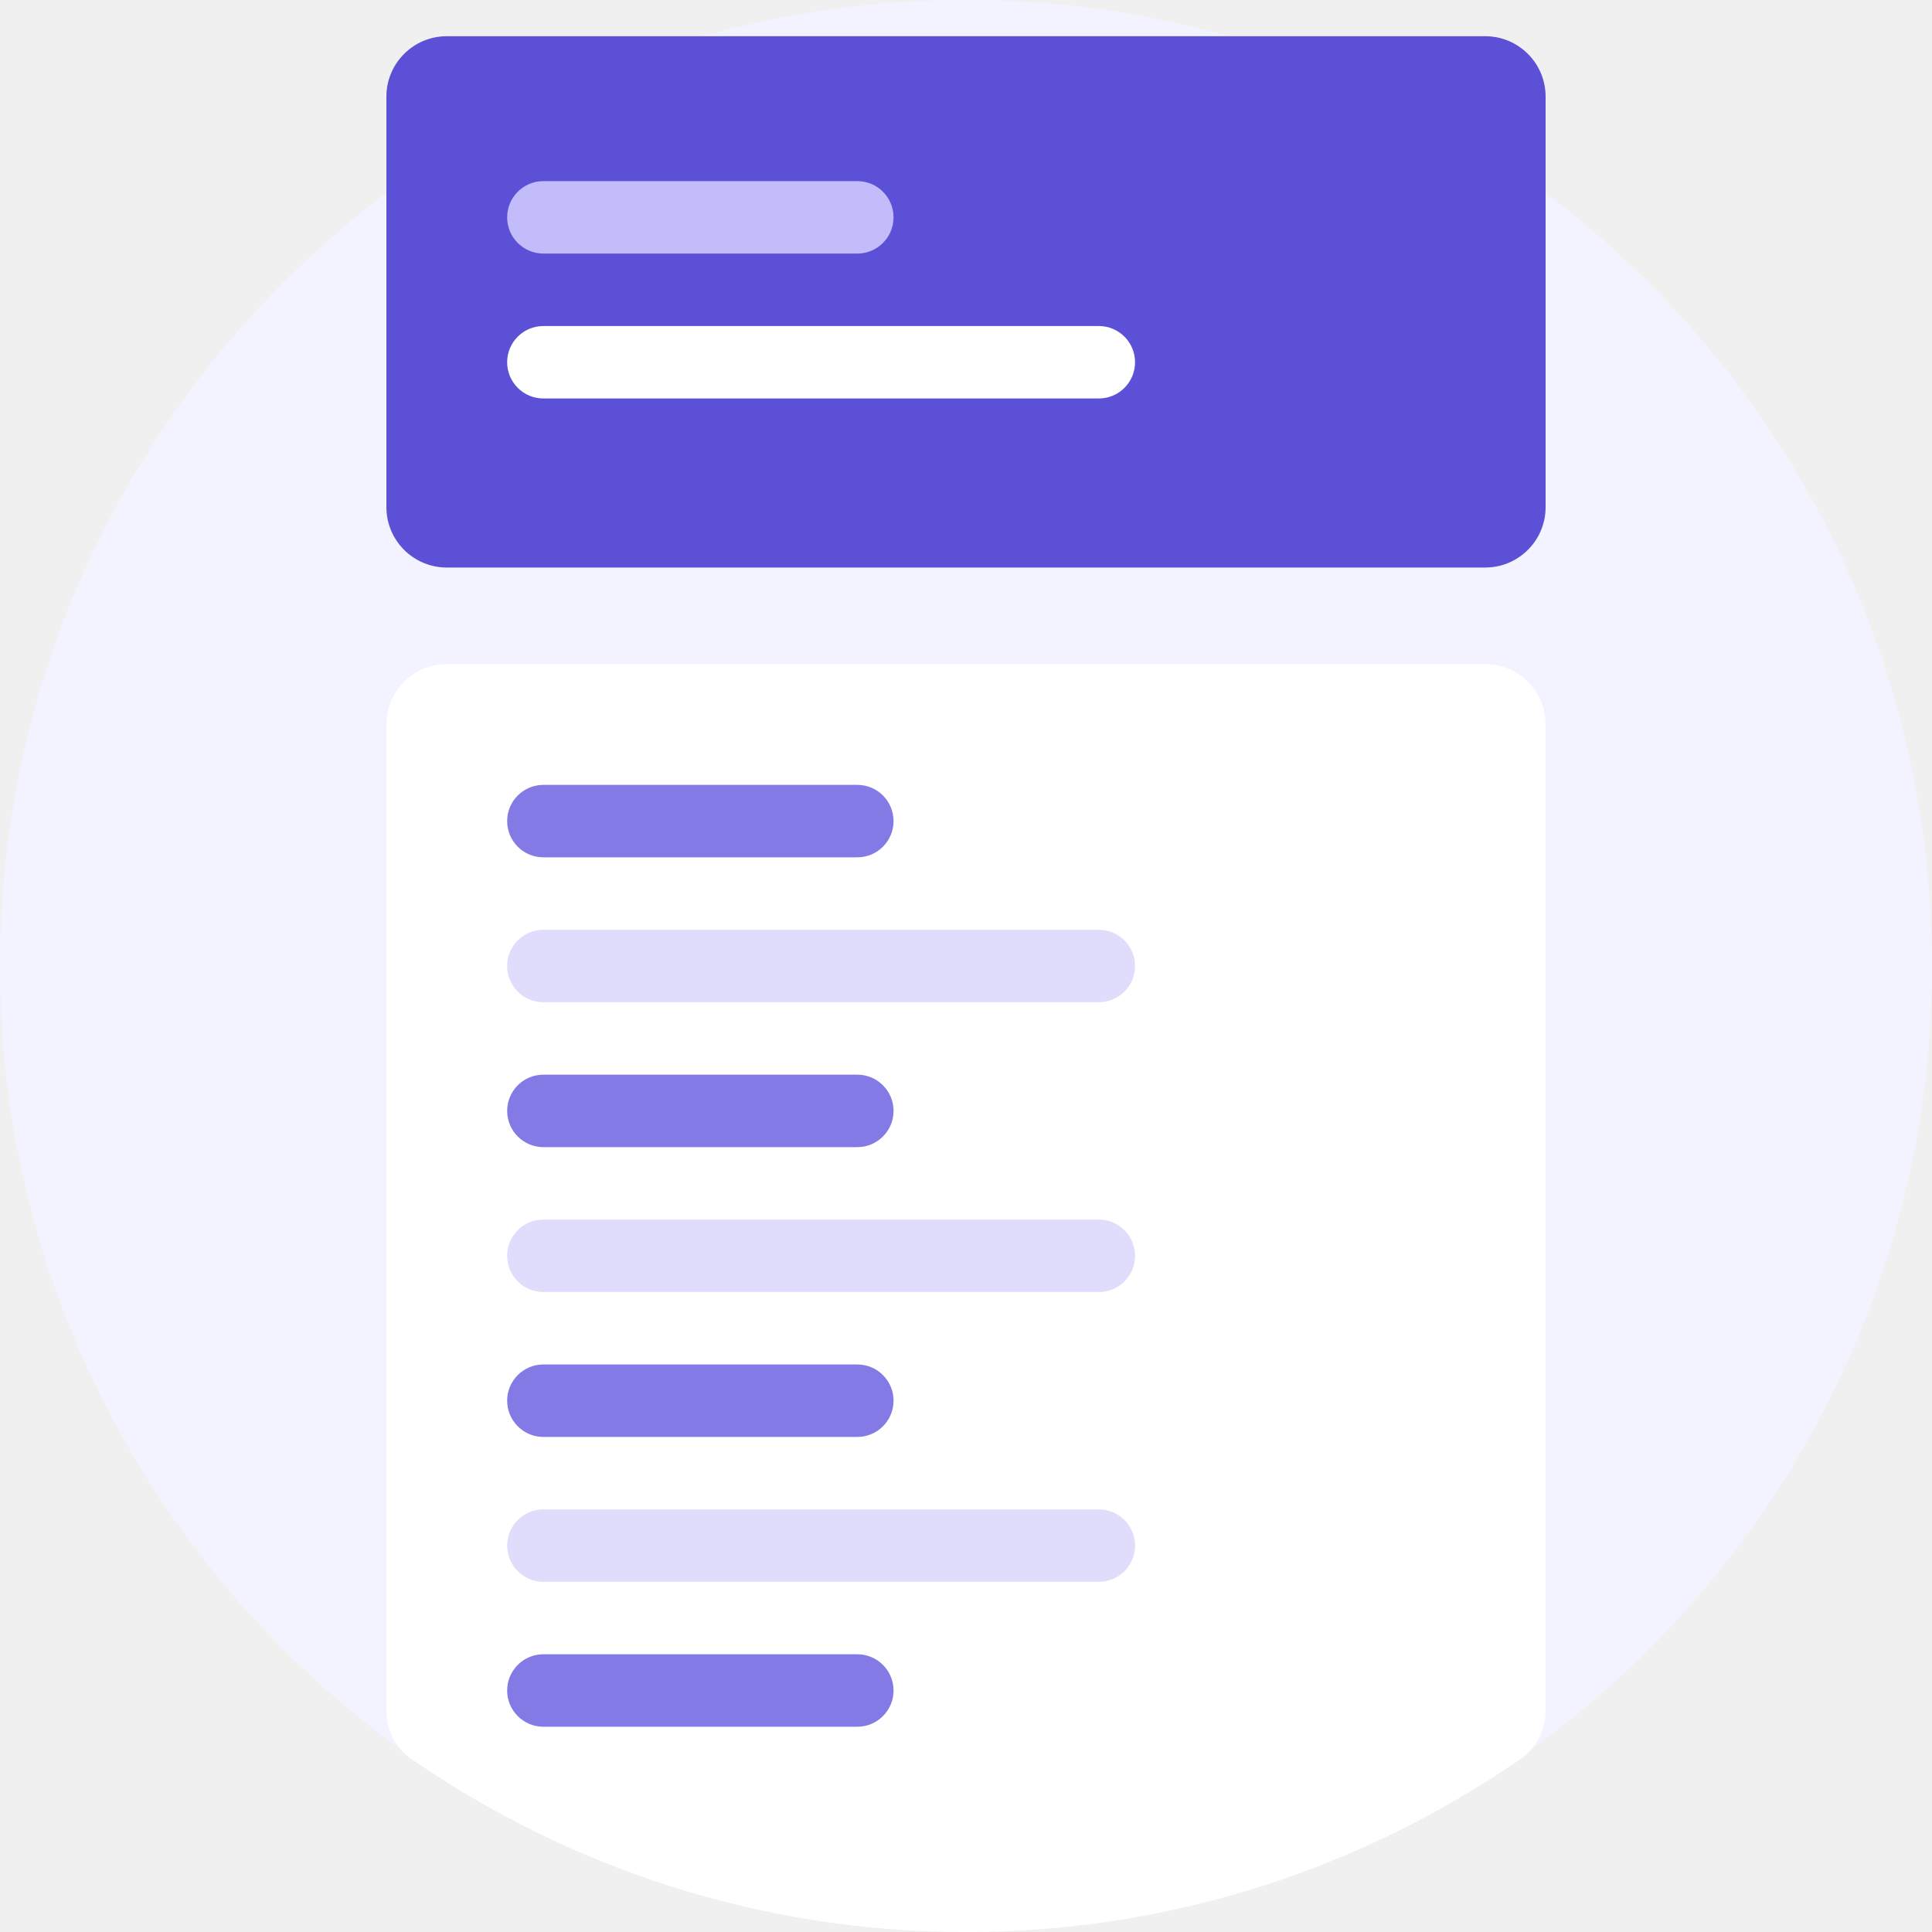
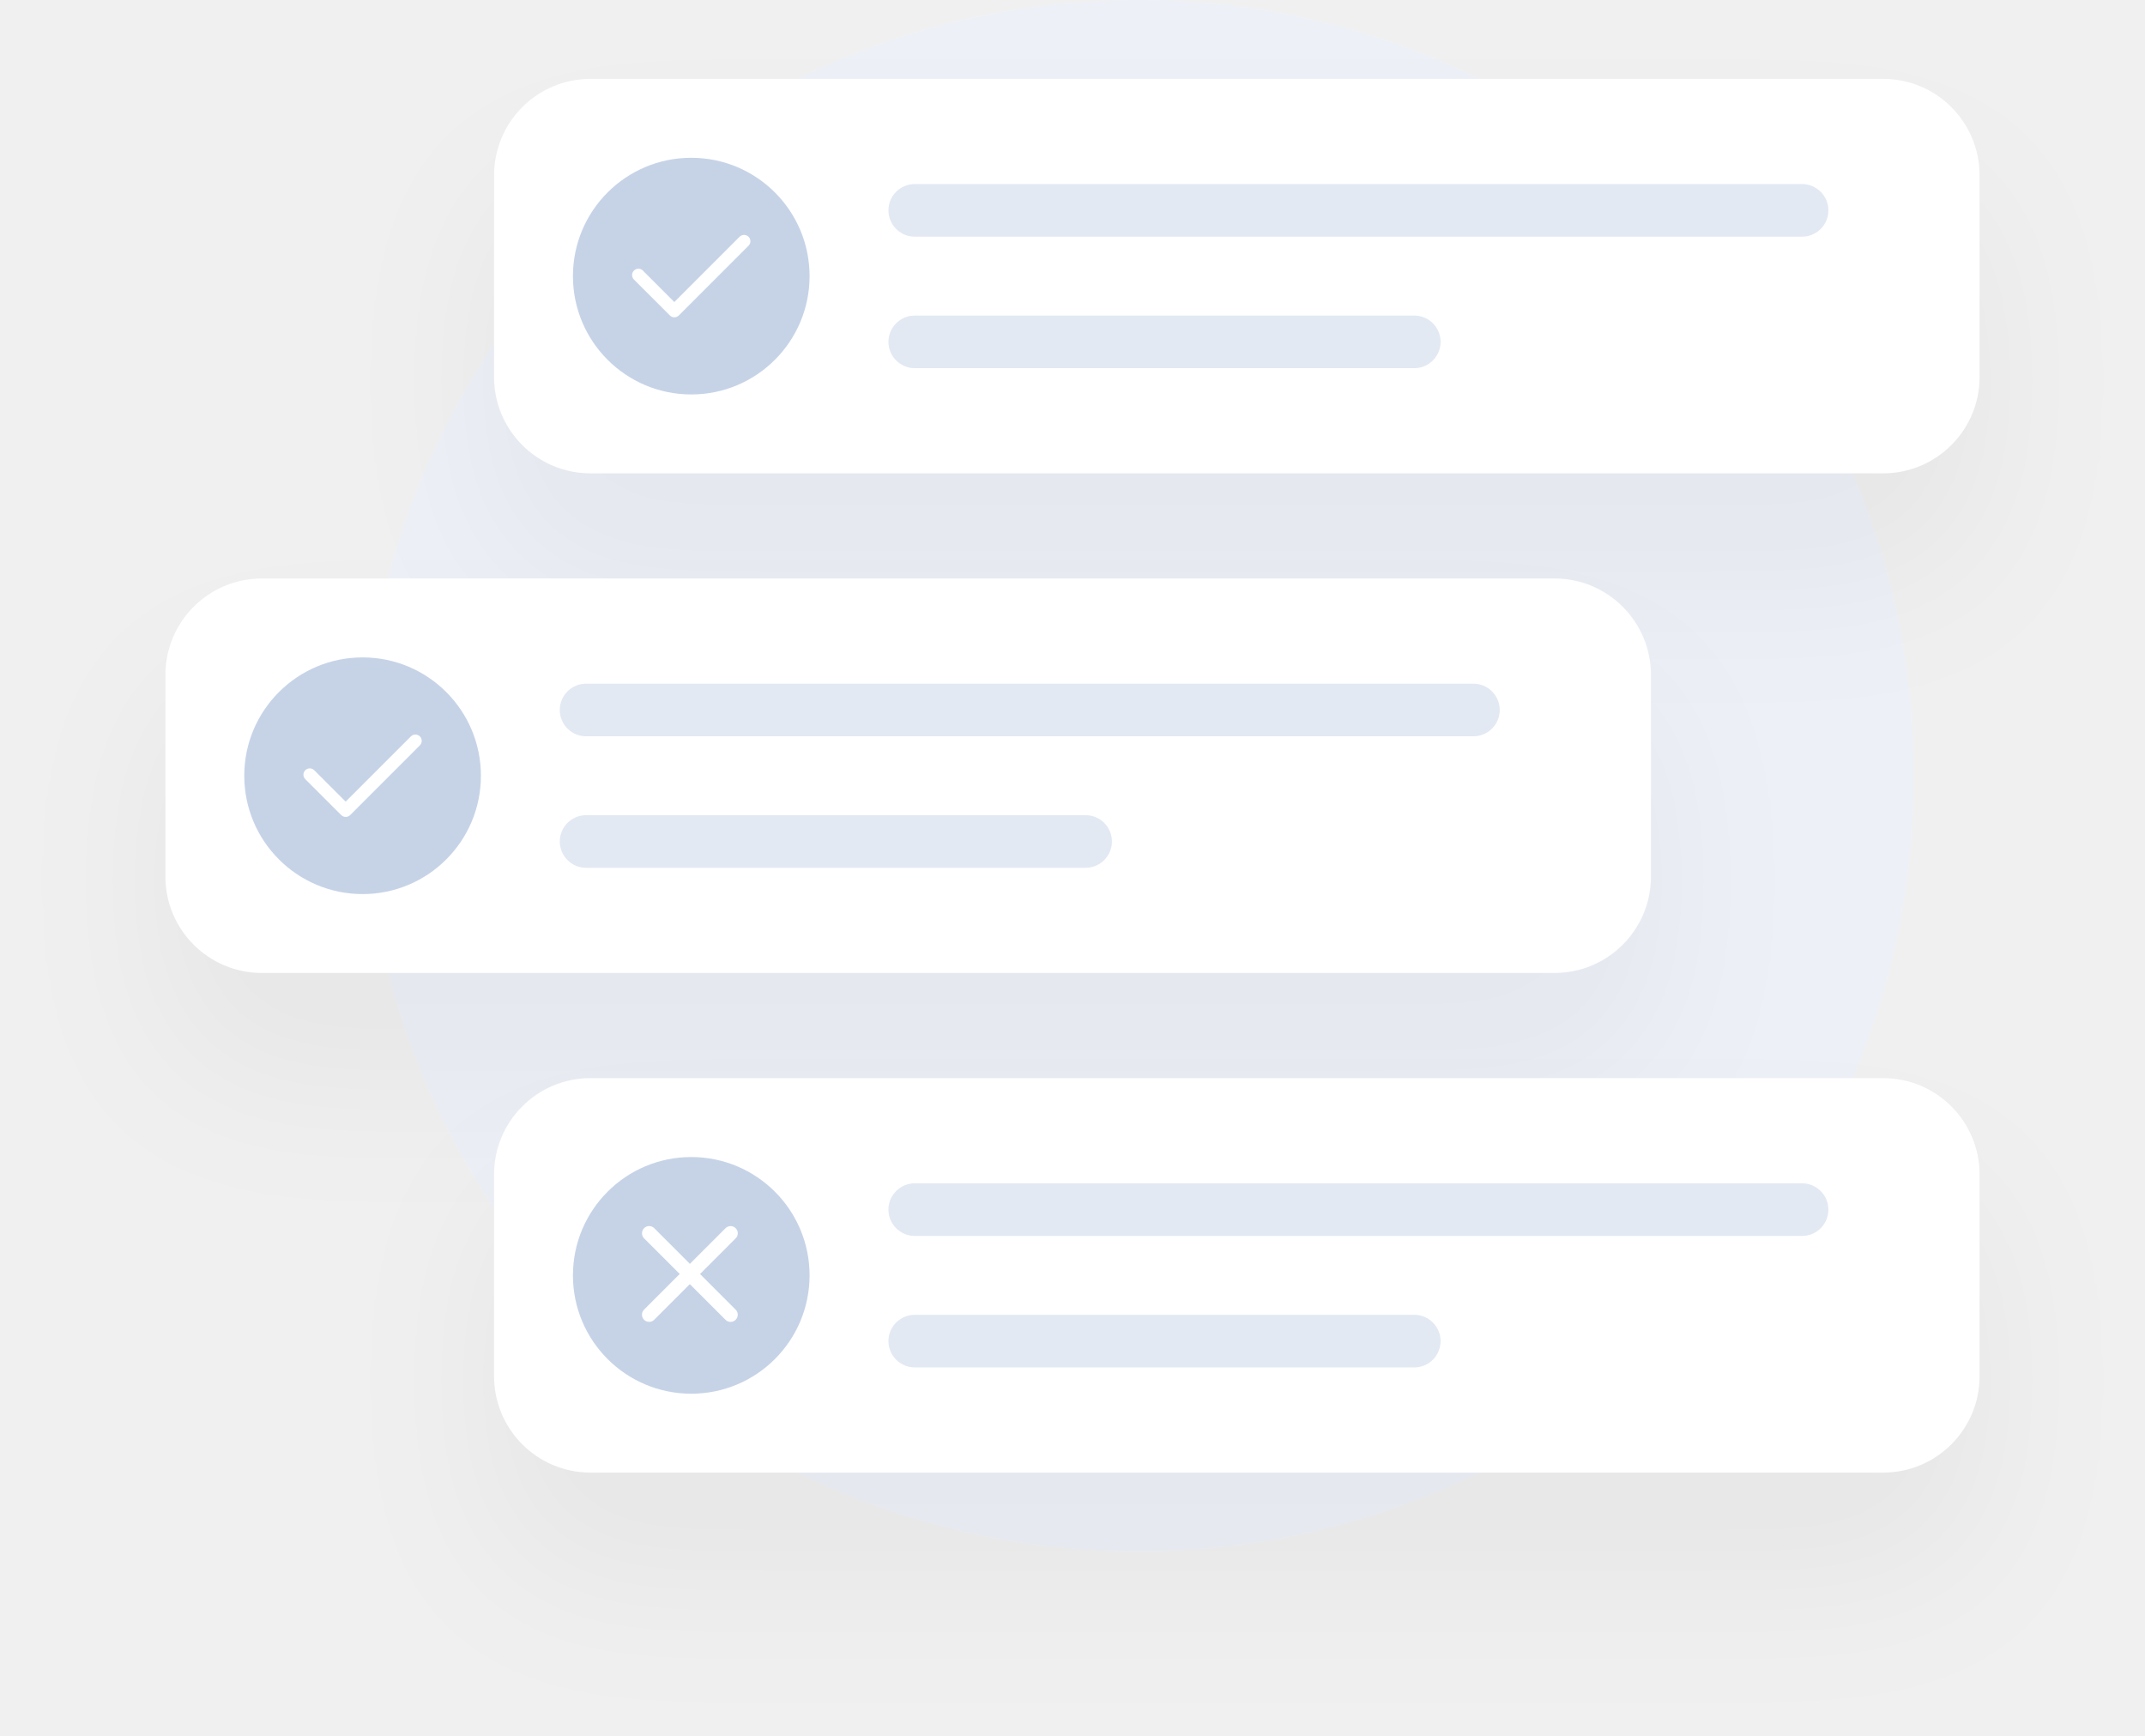
- <svg xmlns="http://www.w3.org/2000/svg" width="160" height="160" viewBox="0 0 160 160" fill="none">
-   <rect width="160" height="160" rx="80" fill="#F2F3FE" />
-   <path fill-rule="evenodd" clip-rule="evenodd" d="M34.058 145.661C32.75 144.758 32 143.256 32 141.666V60C32 57.239 34.239 55 37 55H123C125.761 55 128 57.239 128 60V141.666C128 143.255 127.25 144.758 125.942 145.66C112.851 154.694 97.034 160 79.999 160C62.965 160 47.149 154.694 34.058 145.661Z" fill="#FFFFFF" />
-   <rect width="52" height="78" transform="translate(42 65)" fill="#FFFFFF" />
-   <rect width="32" height="6" rx="3" transform="matrix(-1 0 0 1 74 65)" fill="#847AE6" />
-   <rect width="52" height="6" rx="3" transform="matrix(-1 0 0 1 94 77)" fill="#E0DDFC" />
-   <rect width="32" height="6" rx="3" transform="matrix(-1 0 0 1 74 89)" fill="#847AE6" />
-   <rect width="52" height="6" rx="3" transform="matrix(-1 0 0 1 94 101)" fill="#E0DDFC" />
-   <rect width="32" height="6" rx="3" transform="matrix(-1 0 0 1 74 113)" fill="#847AE6" />
-   <rect width="52" height="6" rx="3" transform="matrix(-1 0 0 1 94 125)" fill="#E0DDFC" />
-   <rect width="32" height="6" rx="3" transform="matrix(-1 0 0 1 74 137)" fill="#847AE6" />
-   <path fill-rule="evenodd" clip-rule="evenodd" d="M128 8C128 5.239 125.761 3 123 3H37C34.239 3 32 5.239 32 8V42C32 44.761 34.239 47 37 47H123C125.761 47 128 44.761 128 42V8Z" fill="#5B50D6" />
-   <rect width="32" height="6" rx="3" transform="matrix(-1 0 0 1 74 15)" fill="#C2BCFA" />
-   <rect width="52" height="6" rx="3" transform="matrix(-1 0 0 1 94 27)" fill="#FFFFFF" />
+ <svg xmlns="http://www.w3.org/2000/svg" width="178" height="144" viewBox="0 0 178 144" fill="none">
+   <circle cx="94.454" cy="64.364" r="64.364" fill="#EDF1F7" />
+   <g filter="url(#filter0_d_18731_204979)">
+     <path d="M41 14.546C41 10.128 44.582 6.546 49 6.546H156.273C160.691 6.546 164.273 10.128 164.273 14.546V31.273C164.273 35.691 160.691 39.273 156.273 39.273H49C44.582 39.273 41 35.691 41 31.273V14.546Z" fill="white" />
+     <path d="M47.545 22.91C47.545 17.488 51.941 13.092 57.363 13.092C62.785 13.092 67.181 17.488 67.181 22.91C67.181 28.332 62.785 32.728 57.363 32.728C51.941 32.728 47.545 28.332 47.545 22.91Z" fill="#C6D3E7" />
+     <g clip-path="url(#clip0_18731_204979)">
+       <path d="M62.117 19.645C62.323 19.851 62.323 20.184 62.117 20.387L56.332 26.174C56.127 26.38 55.793 26.38 55.59 26.174L52.608 23.194C52.402 22.988 52.402 22.655 52.608 22.451C52.814 22.248 53.147 22.245 53.35 22.451L55.958 25.059L61.372 19.645C61.578 19.439 61.911 19.439 62.115 19.645H62.117Z" fill="white" />
+     </g>
+     <rect x="73.727" y="15.273" width="78" height="4.364" rx="2.182" fill="#E2E9F3" />
+     <rect x="73.727" y="26.183" width="45.818" height="4.364" rx="2.182" fill="#E2E9F3" />
+   </g>
+   <g filter="url(#filter1_d_18731_204979)">
+     <path d="M13.727 56C13.727 51.582 17.308 48 21.727 48H128.999C133.418 48 136.999 51.582 136.999 56V72.727C136.999 77.146 133.418 80.727 128.999 80.727H21.727C17.308 80.727 13.727 77.145 13.727 72.727V56Z" fill="white" />
+     <path d="M20.271 64.364C20.271 58.942 24.667 54.546 30.09 54.546C35.512 54.546 39.908 58.942 39.908 64.364C39.908 69.787 35.512 74.182 30.09 74.182C24.667 74.182 20.271 69.787 20.271 64.364Z" fill="#C6D3E7" />
+     <path d="M34.843 61.099C35.049 61.305 35.049 61.638 34.843 61.842L29.059 67.628C28.853 67.834 28.52 67.834 28.316 67.628L25.334 64.648C25.128 64.442 25.128 64.109 25.334 63.906C25.54 63.702 25.873 63.7 26.077 63.906L28.684 66.513L34.098 61.099C34.304 60.893 34.637 60.893 34.841 61.099H34.843Z" fill="white" />
+     <rect x="46.453" y="56.727" width="78" height="4.364" rx="2.182" fill="#E2E9F3" />
+     <rect x="46.453" y="67.637" width="45.818" height="4.364" rx="2.182" fill="#E2E9F3" />
+   </g>
+   <g filter="url(#filter2_d_18731_204979)">
+     <path d="M41 97.455C41 93.037 44.582 89.455 49 89.455H156.273C160.691 89.455 164.273 93.037 164.273 97.455V114.182C164.273 118.601 160.691 122.182 156.273 122.182H49C44.582 122.182 41 118.601 41 114.182V97.455Z" fill="white" />
+     <path d="M47.545 105.819C47.545 100.397 51.941 96.001 57.363 96.001C62.785 96.001 67.181 100.397 67.181 105.819C67.181 111.242 62.785 115.637 57.363 115.637C51.941 115.637 47.545 111.242 47.545 105.819Z" fill="#C6D3E7" />
+     <path d="M61.049 102.747C61.283 102.514 61.283 102.136 61.049 101.905C60.816 101.674 60.438 101.672 60.207 101.905L57.25 104.862L54.291 101.903C54.058 101.669 53.68 101.669 53.449 101.903C53.218 102.136 53.216 102.514 53.449 102.745L56.406 105.701L53.447 108.66C53.213 108.894 53.213 109.272 53.447 109.503C53.68 109.734 54.058 109.736 54.289 109.503L57.245 106.546L60.204 109.505C60.438 109.739 60.816 109.739 61.047 109.505C61.278 109.272 61.28 108.894 61.047 108.663L58.09 105.706L61.049 102.747Z" fill="white" />
+     <rect x="73.727" y="98.183" width="78" height="4.364" rx="2.182" fill="#E2E9F3" />
+     <rect x="73.727" y="109.092" width="45.818" height="4.364" rx="2.182" fill="#E2E9F3" />
+   </g>
+   <defs>
+     <filter id="filter0_d_18731_204979" x="27.909" y="2.182" width="149.455" height="58.909" filterUnits="userSpaceOnUse" color-interpolation-filters="sRGB">
+       <feFlood flood-opacity="0" result="BackgroundImageFix" />
+       <feColorMatrix in="SourceAlpha" type="matrix" values="0 0 0 0 0 0 0 0 0 0 0 0 0 0 0 0 0 0 127 0" result="hardAlpha" />
+       <feOffset dy="8.727" />
+       <feGaussianBlur stdDeviation="6.545" />
+       <feColorMatrix type="matrix" values="0 0 0 0 0 0 0 0 0 0 0 0 0 0 0 0 0 0 0.04 0" />
+       <feBlend mode="normal" in2="BackgroundImageFix" result="effect1_dropShadow_18731_204979" />
+       <feBlend mode="normal" in="SourceGraphic" in2="effect1_dropShadow_18731_204979" result="shape" />
+     </filter>
+     <filter id="filter1_d_18731_204979" x="0.636" y="43.636" width="149.455" height="58.909" filterUnits="userSpaceOnUse" color-interpolation-filters="sRGB">
+       <feFlood flood-opacity="0" result="BackgroundImageFix" />
+       <feColorMatrix in="SourceAlpha" type="matrix" values="0 0 0 0 0 0 0 0 0 0 0 0 0 0 0 0 0 0 127 0" result="hardAlpha" />
+       <feOffset dy="8.727" />
+       <feGaussianBlur stdDeviation="6.545" />
+       <feColorMatrix type="matrix" values="0 0 0 0 0 0 0 0 0 0 0 0 0 0 0 0 0 0 0.04 0" />
+       <feBlend mode="normal" in2="BackgroundImageFix" result="effect1_dropShadow_18731_204979" />
+       <feBlend mode="normal" in="SourceGraphic" in2="effect1_dropShadow_18731_204979" result="shape" />
+     </filter>
+     <filter id="filter2_d_18731_204979" x="27.909" y="85.091" width="149.455" height="58.909" filterUnits="userSpaceOnUse" color-interpolation-filters="sRGB">
+       <feFlood flood-opacity="0" result="BackgroundImageFix" />
+       <feColorMatrix in="SourceAlpha" type="matrix" values="0 0 0 0 0 0 0 0 0 0 0 0 0 0 0 0 0 0 127 0" result="hardAlpha" />
+       <feOffset dy="8.727" />
+       <feGaussianBlur stdDeviation="6.545" />
+       <feColorMatrix type="matrix" values="0 0 0 0 0 0 0 0 0 0 0 0 0 0 0 0 0 0 0.04 0" />
+       <feBlend mode="normal" in2="BackgroundImageFix" result="effect1_dropShadow_18731_204979" />
+       <feBlend mode="normal" in="SourceGraphic" in2="effect1_dropShadow_18731_204979" result="shape" />
+     </filter>
+     <clipPath id="clip0_18731_204979">
+       <rect width="10.909" height="10.909" fill="white" transform="translate(51.9082 17.4551)" />
+     </clipPath>
+   </defs>
</svg>
